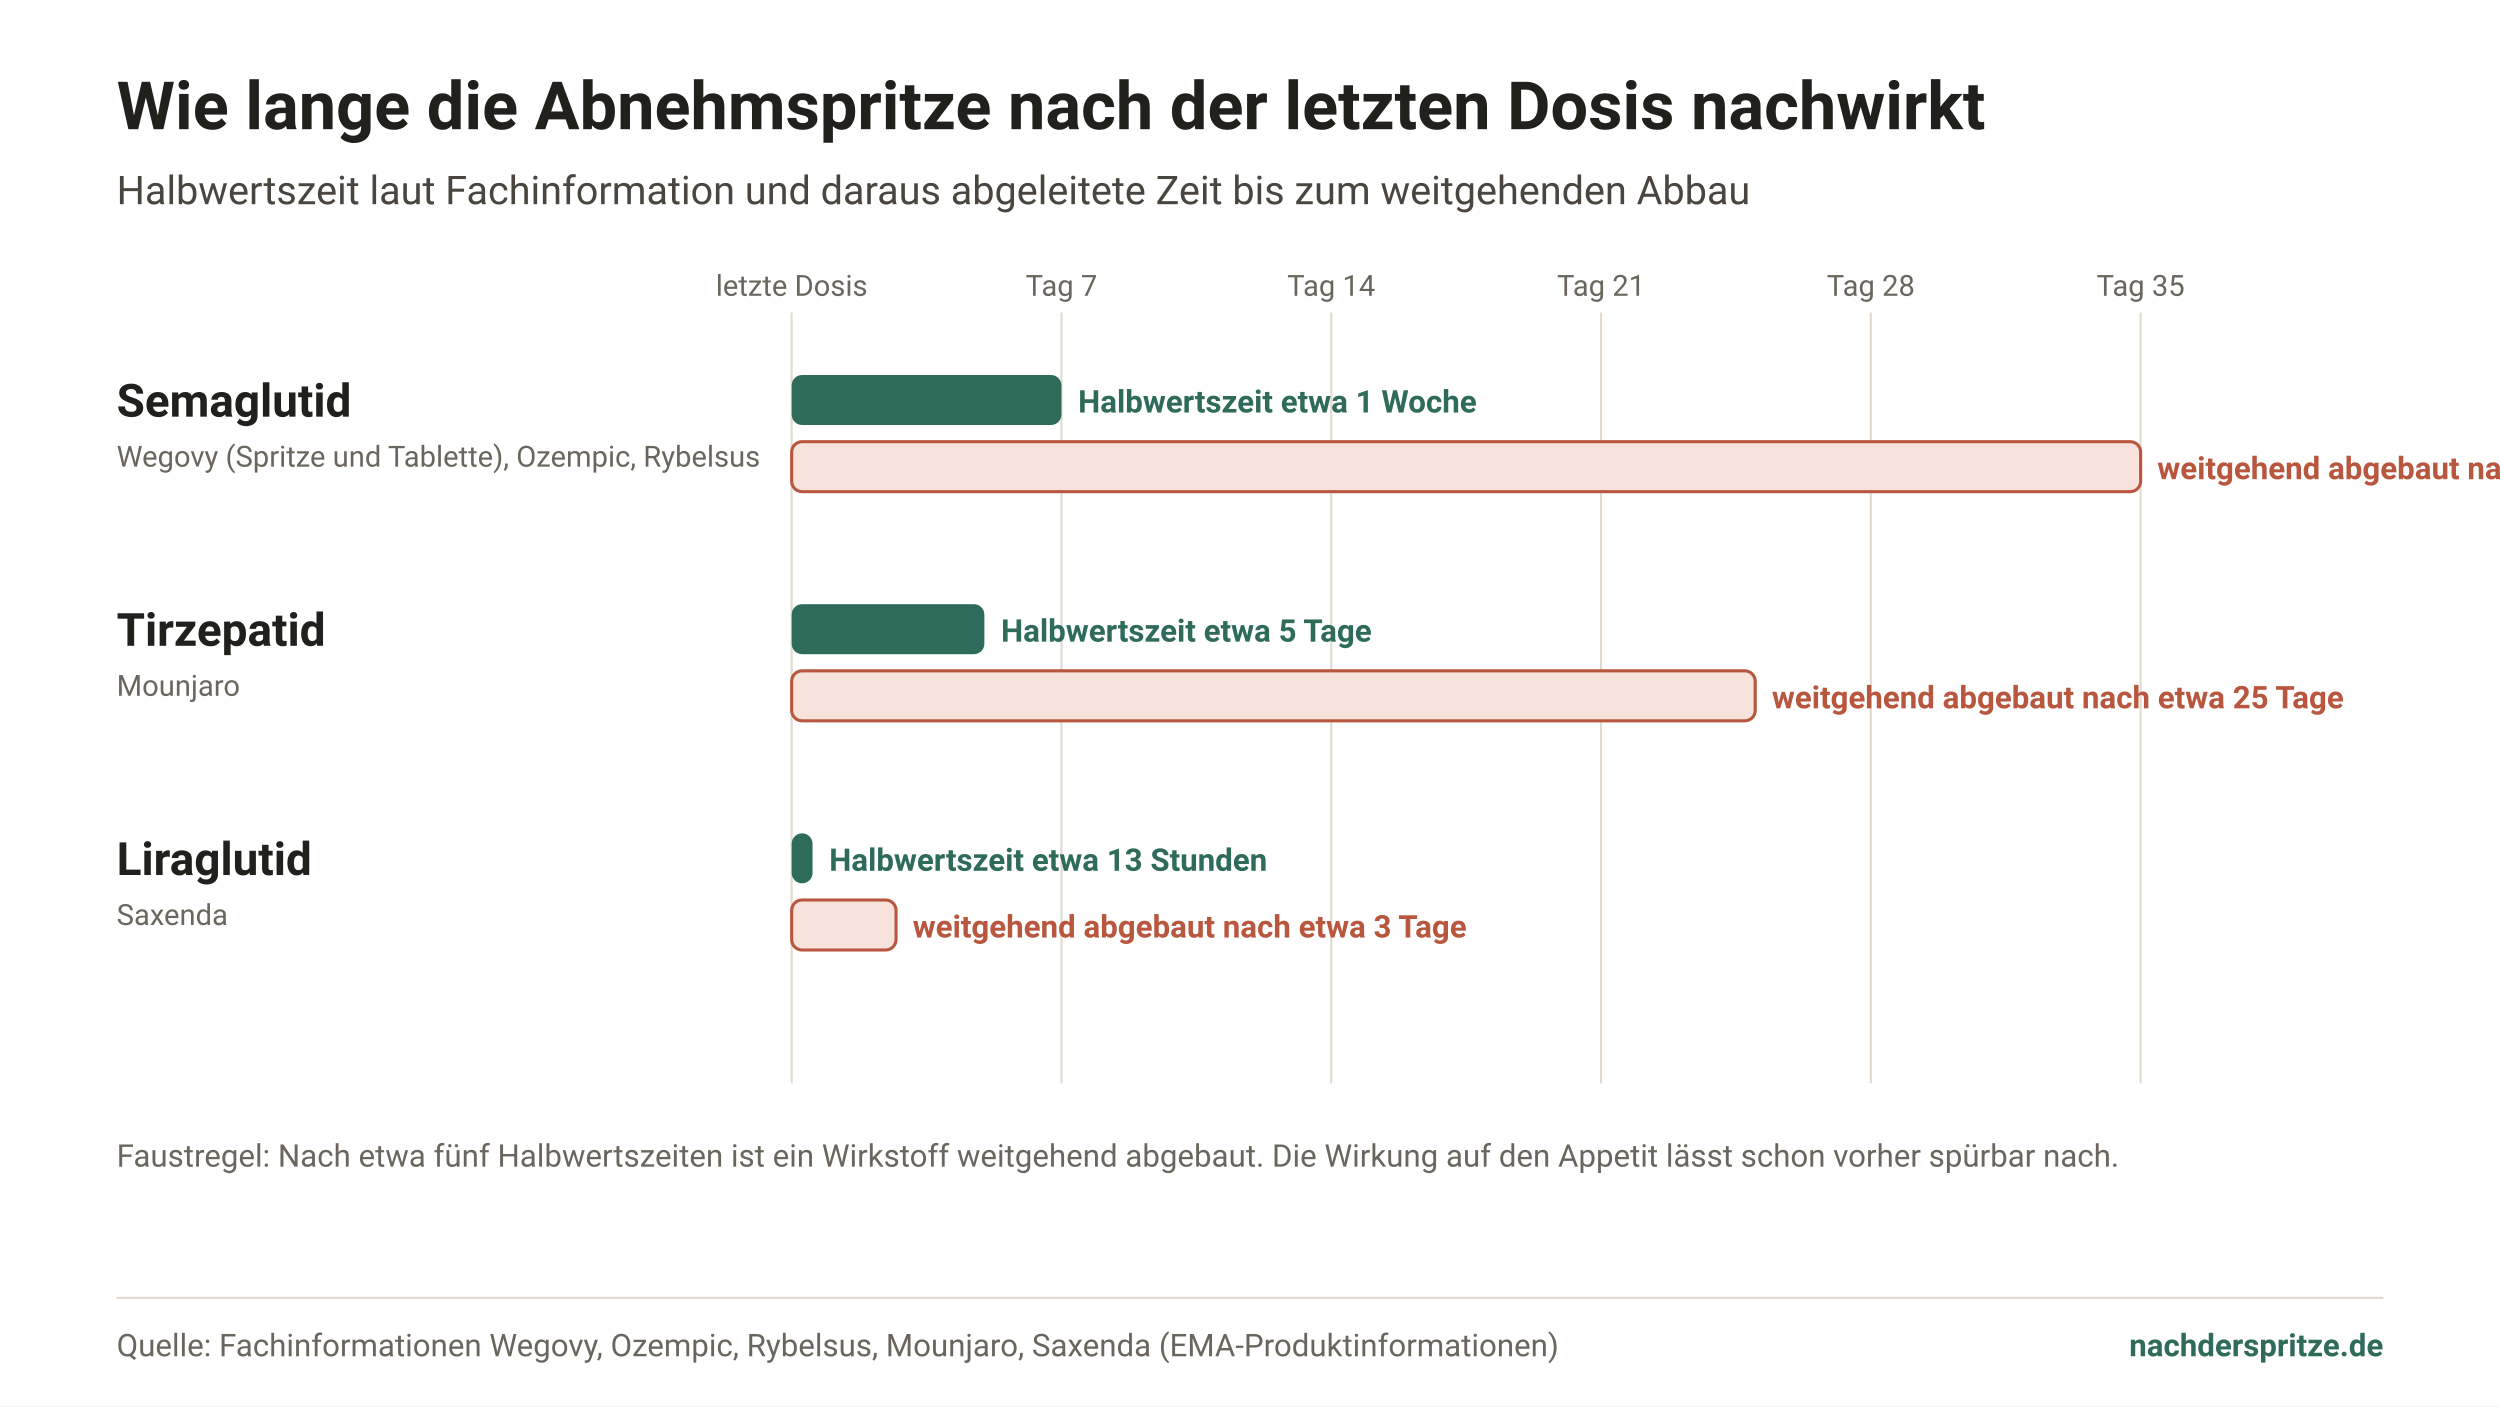
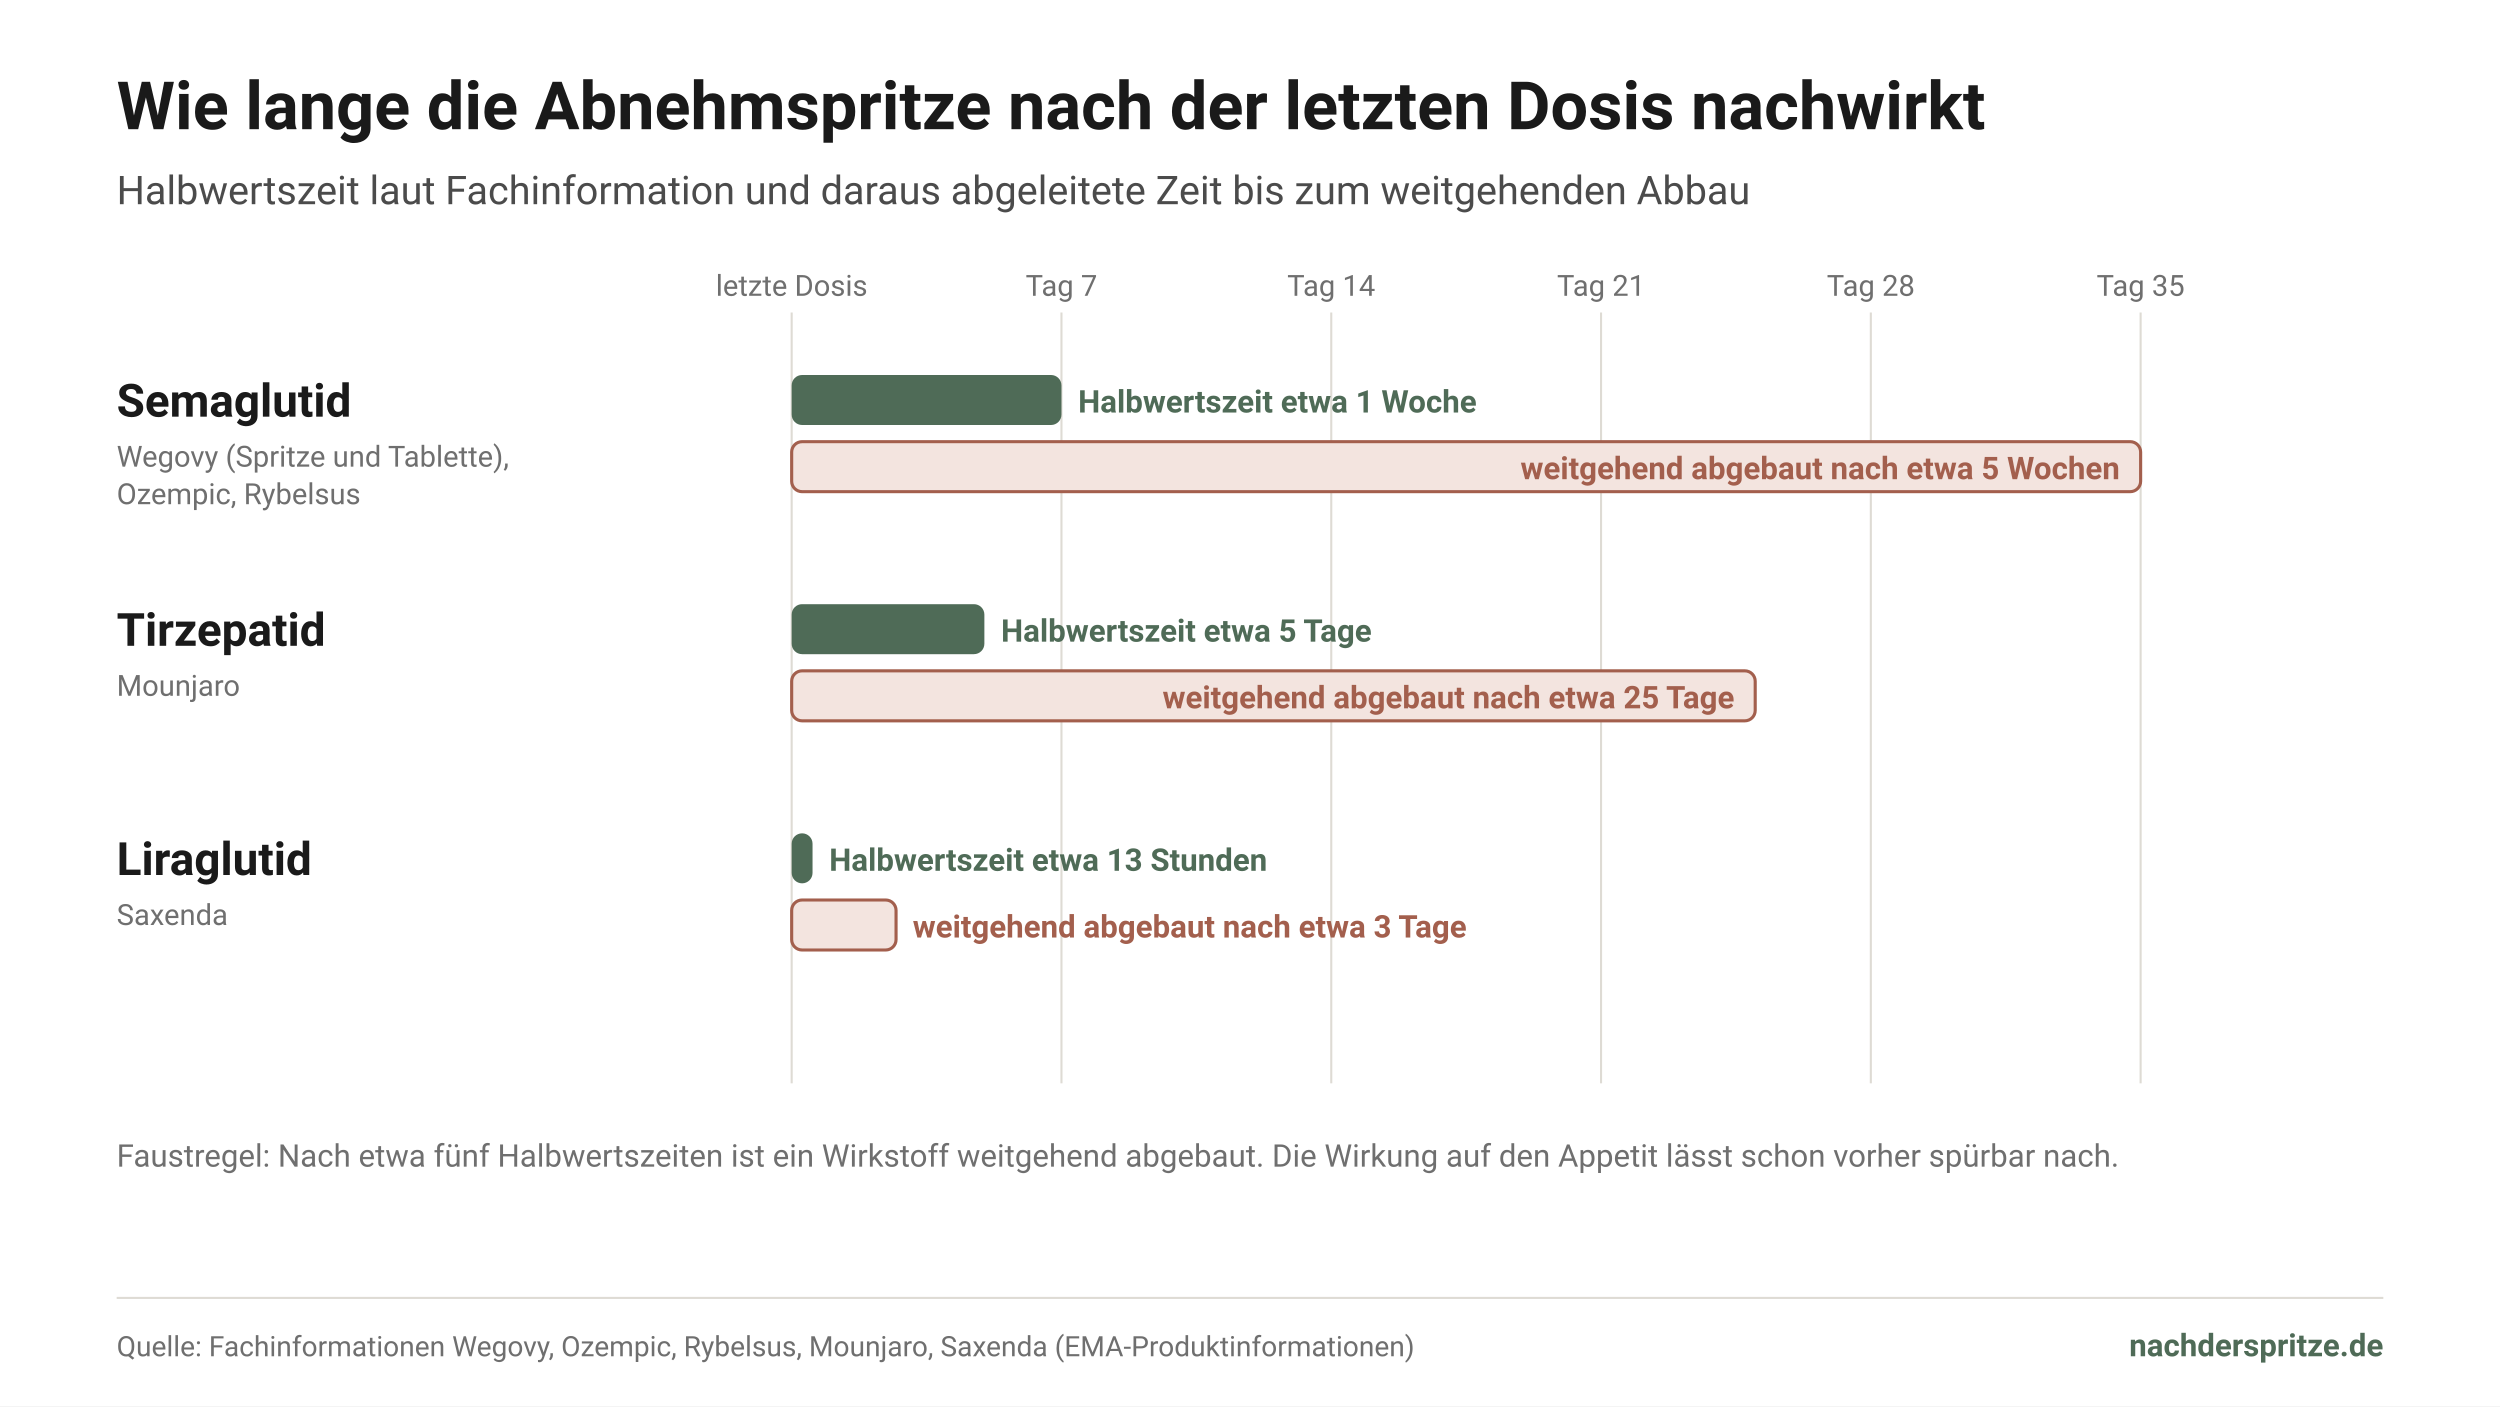
- <svg xmlns="http://www.w3.org/2000/svg" width="1200" height="675" viewBox="0 0 1200 675" role="img" aria-labelledby="t d" font-family="system-ui, -apple-system, 'Segoe UI', Roboto, Helvetica, Arial, sans-serif">
+ <svg xmlns="http://www.w3.org/2000/svg" width="1200" height="675" viewBox="0 0 1200 675" role="img" aria-labelledby="t d" font-family="'Hanken Grotesk Variable', 'Hanken Grotesk', system-ui, -apple-system, 'Segoe UI', Roboto, Helvetica, Arial, sans-serif">
  <rect width="1200" height="675" fill="#ffffff" />
-   <text x="56" y="62" font-size="32" font-weight="700" fill="#22201c" text-anchor="start">Wie lange die Abnehmspritze nach der letzten Dosis nachwirkt</text>
-   <text x="56" y="98" font-size="19" font-weight="400" fill="#4a463f" text-anchor="start">Halbwertszeit laut Fachinformation und daraus abgeleitete Zeit bis zum weitgehenden Abbau</text>
-   <line x1="380" y1="150" x2="380" y2="520" stroke="#e2dace" stroke-width="1" />
-   <text x="380" y="142" font-size="14" font-weight="400" fill="#6b665d" text-anchor="middle">letzte Dosis</text>
-   <line x1="509.5" y1="150" x2="509.5" y2="520" stroke="#e2dace" stroke-width="1" />
-   <text x="509.5" y="142" font-size="14" font-weight="400" fill="#6b665d" text-anchor="middle">Tag 7</text>
-   <line x1="639" y1="150" x2="639" y2="520" stroke="#e2dace" stroke-width="1" />
-   <text x="639" y="142" font-size="14" font-weight="400" fill="#6b665d" text-anchor="middle">Tag 14</text>
-   <line x1="768.5" y1="150" x2="768.5" y2="520" stroke="#e2dace" stroke-width="1" />
-   <text x="768.5" y="142" font-size="14" font-weight="400" fill="#6b665d" text-anchor="middle">Tag 21</text>
-   <line x1="898" y1="150" x2="898" y2="520" stroke="#e2dace" stroke-width="1" />
-   <text x="898" y="142" font-size="14" font-weight="400" fill="#6b665d" text-anchor="middle">Tag 28</text>
-   <line x1="1027.5" y1="150" x2="1027.5" y2="520" stroke="#e2dace" stroke-width="1" />
-   <text x="1027.5" y="142" font-size="14" font-weight="400" fill="#6b665d" text-anchor="middle">Tag 35</text>
-   <text x="56" y="200" font-size="22" font-weight="700" fill="#22201c" text-anchor="start">Semaglutid</text>
-   <text x="56" y="224" font-size="14" font-weight="400" fill="#6b665d" text-anchor="start">Wegovy (Spritze und Tablette), Ozempic, Rybelsus</text>
-   <rect x="380" y="180" width="129.5" height="24" rx="5" fill="#2f6b5a" />
-   <text x="517.5" y="198" font-size="15" font-weight="600" fill="#2f6b5a" text-anchor="start">Halbwertszeit etwa 1 Woche</text>
-   <rect x="380" y="212" width="647.5" height="24" rx="5" fill="#f7e3dc" stroke="#b8563e" stroke-width="1.5" />
-   <text x="1035.5" y="230" font-size="15" font-weight="600" fill="#b8563e" text-anchor="start">weitgehend abgebaut nach etwa 5 Wochen</text>
-   <text x="56" y="310" font-size="22" font-weight="700" fill="#22201c" text-anchor="start">Tirzepatid</text>
-   <text x="56" y="334" font-size="14" font-weight="400" fill="#6b665d" text-anchor="start">Mounjaro</text>
-   <rect x="380" y="290" width="92.5" height="24" rx="5" fill="#2f6b5a" />
-   <text x="480.5" y="308" font-size="15" font-weight="600" fill="#2f6b5a" text-anchor="start">Halbwertszeit etwa 5 Tage</text>
-   <rect x="380" y="322" width="462.5" height="24" rx="5" fill="#f7e3dc" stroke="#b8563e" stroke-width="1.5" />
-   <text x="850.5" y="340" font-size="15" font-weight="600" fill="#b8563e" text-anchor="start">weitgehend abgebaut nach etwa 25 Tage</text>
-   <text x="56" y="420" font-size="22" font-weight="700" fill="#22201c" text-anchor="start">Liraglutid</text>
-   <text x="56" y="444" font-size="14" font-weight="400" fill="#6b665d" text-anchor="start">Saxenda</text>
-   <rect x="380" y="400" width="10.021" height="24" rx="5" fill="#2f6b5a" />
-   <text x="398.021" y="418" font-size="15" font-weight="600" fill="#2f6b5a" text-anchor="start">Halbwertszeit etwa 13 Stunden</text>
-   <rect x="380" y="432" width="50.104" height="24" rx="5" fill="#f7e3dc" stroke="#b8563e" stroke-width="1.5" />
-   <text x="438.104" y="450" font-size="15" font-weight="600" fill="#b8563e" text-anchor="start">weitgehend abgebaut nach etwa 3 Tage</text>
-   <text x="56" y="560" font-size="15" font-weight="400" fill="#6b665d" text-anchor="start">Faustregel: Nach etwa fünf Halbwertszeiten ist ein Wirkstoff weitgehend abgebaut. Die Wirkung auf den Appetit lässt schon vorher spürbar nach.</text>
-   <line x1="56" y1="623" x2="1144" y2="623" stroke="#e2dace" stroke-width="1" />
-   <text x="56" y="651" font-size="15" font-weight="400" fill="#6b665d" text-anchor="start">Quelle: Fachinformationen Wegovy, Ozempic, Rybelsus, Mounjaro, Saxenda (EMA-Produktinformationen)</text>
-   <text x="1144" y="651" font-size="15" font-weight="600" fill="#2f6b5a" text-anchor="end">nachderspritze.de</text>
+   <text x="56" y="62" font-size="32" font-weight="700" fill="#1a1a1a" text-anchor="start">Wie lange die Abnehmspritze nach der letzten Dosis nachwirkt</text>
+   <text x="56" y="98" font-size="19" font-weight="400" fill="#4b4b4b" text-anchor="start">Halbwertszeit laut Fachinformation und daraus abgeleitete Zeit bis zum weitgehenden Abbau</text>
+   <line x1="380" y1="150" x2="380" y2="520" stroke="#dedbd4" stroke-width="1" />
+   <text x="380" y="142" font-size="14" font-weight="400" fill="#6f6f6f" text-anchor="middle">letzte Dosis</text>
+   <line x1="509.5" y1="150" x2="509.5" y2="520" stroke="#dedbd4" stroke-width="1" />
+   <text x="509.5" y="142" font-size="14" font-weight="400" fill="#6f6f6f" text-anchor="middle">Tag 7</text>
+   <line x1="639" y1="150" x2="639" y2="520" stroke="#dedbd4" stroke-width="1" />
+   <text x="639" y="142" font-size="14" font-weight="400" fill="#6f6f6f" text-anchor="middle">Tag 14</text>
+   <line x1="768.5" y1="150" x2="768.5" y2="520" stroke="#dedbd4" stroke-width="1" />
+   <text x="768.5" y="142" font-size="14" font-weight="400" fill="#6f6f6f" text-anchor="middle">Tag 21</text>
+   <line x1="898" y1="150" x2="898" y2="520" stroke="#dedbd4" stroke-width="1" />
+   <text x="898" y="142" font-size="14" font-weight="400" fill="#6f6f6f" text-anchor="middle">Tag 28</text>
+   <line x1="1027.5" y1="150" x2="1027.5" y2="520" stroke="#dedbd4" stroke-width="1" />
+   <text x="1027.5" y="142" font-size="14" font-weight="400" fill="#6f6f6f" text-anchor="middle">Tag 35</text>
+   <text x="56" y="200" font-size="22" font-weight="700" fill="#1a1a1a" text-anchor="start">Semaglutid</text>
+   <text x="56" y="224" font-size="14" font-weight="400" fill="#6f6f6f" text-anchor="start">Wegovy (Spritze und Tablette),</text>
+   <text x="56" y="242" font-size="14" font-weight="400" fill="#6f6f6f" text-anchor="start">Ozempic, Rybelsus</text>
+   <rect x="380" y="180" width="129.5" height="24" rx="5" fill="#4f6b57" />
+   <text x="517.5" y="198" font-size="15" font-weight="600" fill="#4f6b57" text-anchor="start">Halbwertszeit etwa 1 Woche</text>
+   <rect x="380" y="212" width="647.5" height="24" rx="5" fill="#f3e4df" stroke="#a35f4d" stroke-width="1.5" />
+   <text x="1017.5" y="230" font-size="15" font-weight="600" fill="#a35f4d" text-anchor="end">weitgehend abgebaut nach etwa 5 Wochen</text>
+   <text x="56" y="310" font-size="22" font-weight="700" fill="#1a1a1a" text-anchor="start">Tirzepatid</text>
+   <text x="56" y="334" font-size="14" font-weight="400" fill="#6f6f6f" text-anchor="start">Mounjaro</text>
+   <rect x="380" y="290" width="92.5" height="24" rx="5" fill="#4f6b57" />
+   <text x="480.5" y="308" font-size="15" font-weight="600" fill="#4f6b57" text-anchor="start">Halbwertszeit etwa 5 Tage</text>
+   <rect x="380" y="322" width="462.5" height="24" rx="5" fill="#f3e4df" stroke="#a35f4d" stroke-width="1.5" />
+   <text x="832.5" y="340" font-size="15" font-weight="600" fill="#a35f4d" text-anchor="end">weitgehend abgebaut nach etwa 25 Tage</text>
+   <text x="56" y="420" font-size="22" font-weight="700" fill="#1a1a1a" text-anchor="start">Liraglutid</text>
+   <text x="56" y="444" font-size="14" font-weight="400" fill="#6f6f6f" text-anchor="start">Saxenda</text>
+   <rect x="380" y="400" width="10.021" height="24" rx="5" fill="#4f6b57" />
+   <text x="398.021" y="418" font-size="15" font-weight="600" fill="#4f6b57" text-anchor="start">Halbwertszeit etwa 13 Stunden</text>
+   <rect x="380" y="432" width="50.104" height="24" rx="5" fill="#f3e4df" stroke="#a35f4d" stroke-width="1.5" />
+   <text x="438.104" y="450" font-size="15" font-weight="600" fill="#a35f4d" text-anchor="start">weitgehend abgebaut nach etwa 3 Tage</text>
+   <text x="56" y="560" font-size="15" font-weight="400" fill="#6f6f6f" text-anchor="start">Faustregel: Nach etwa fünf Halbwertszeiten ist ein Wirkstoff weitgehend abgebaut. Die Wirkung auf den Appetit lässt schon vorher spürbar nach.</text>
+   <line x1="56" y1="623" x2="1144" y2="623" stroke="#dedbd4" stroke-width="1" />
+   <text x="56" y="651" font-size="13.5" font-weight="400" fill="#6f6f6f" text-anchor="start">Quelle: Fachinformationen Wegovy, Ozempic, Rybelsus, Mounjaro, Saxenda (EMA-Produktinformationen)</text>
+   <text x="1144" y="651" font-size="15" font-weight="600" fill="#4f6b57" text-anchor="end">nachderspritze.de</text>
</svg>
